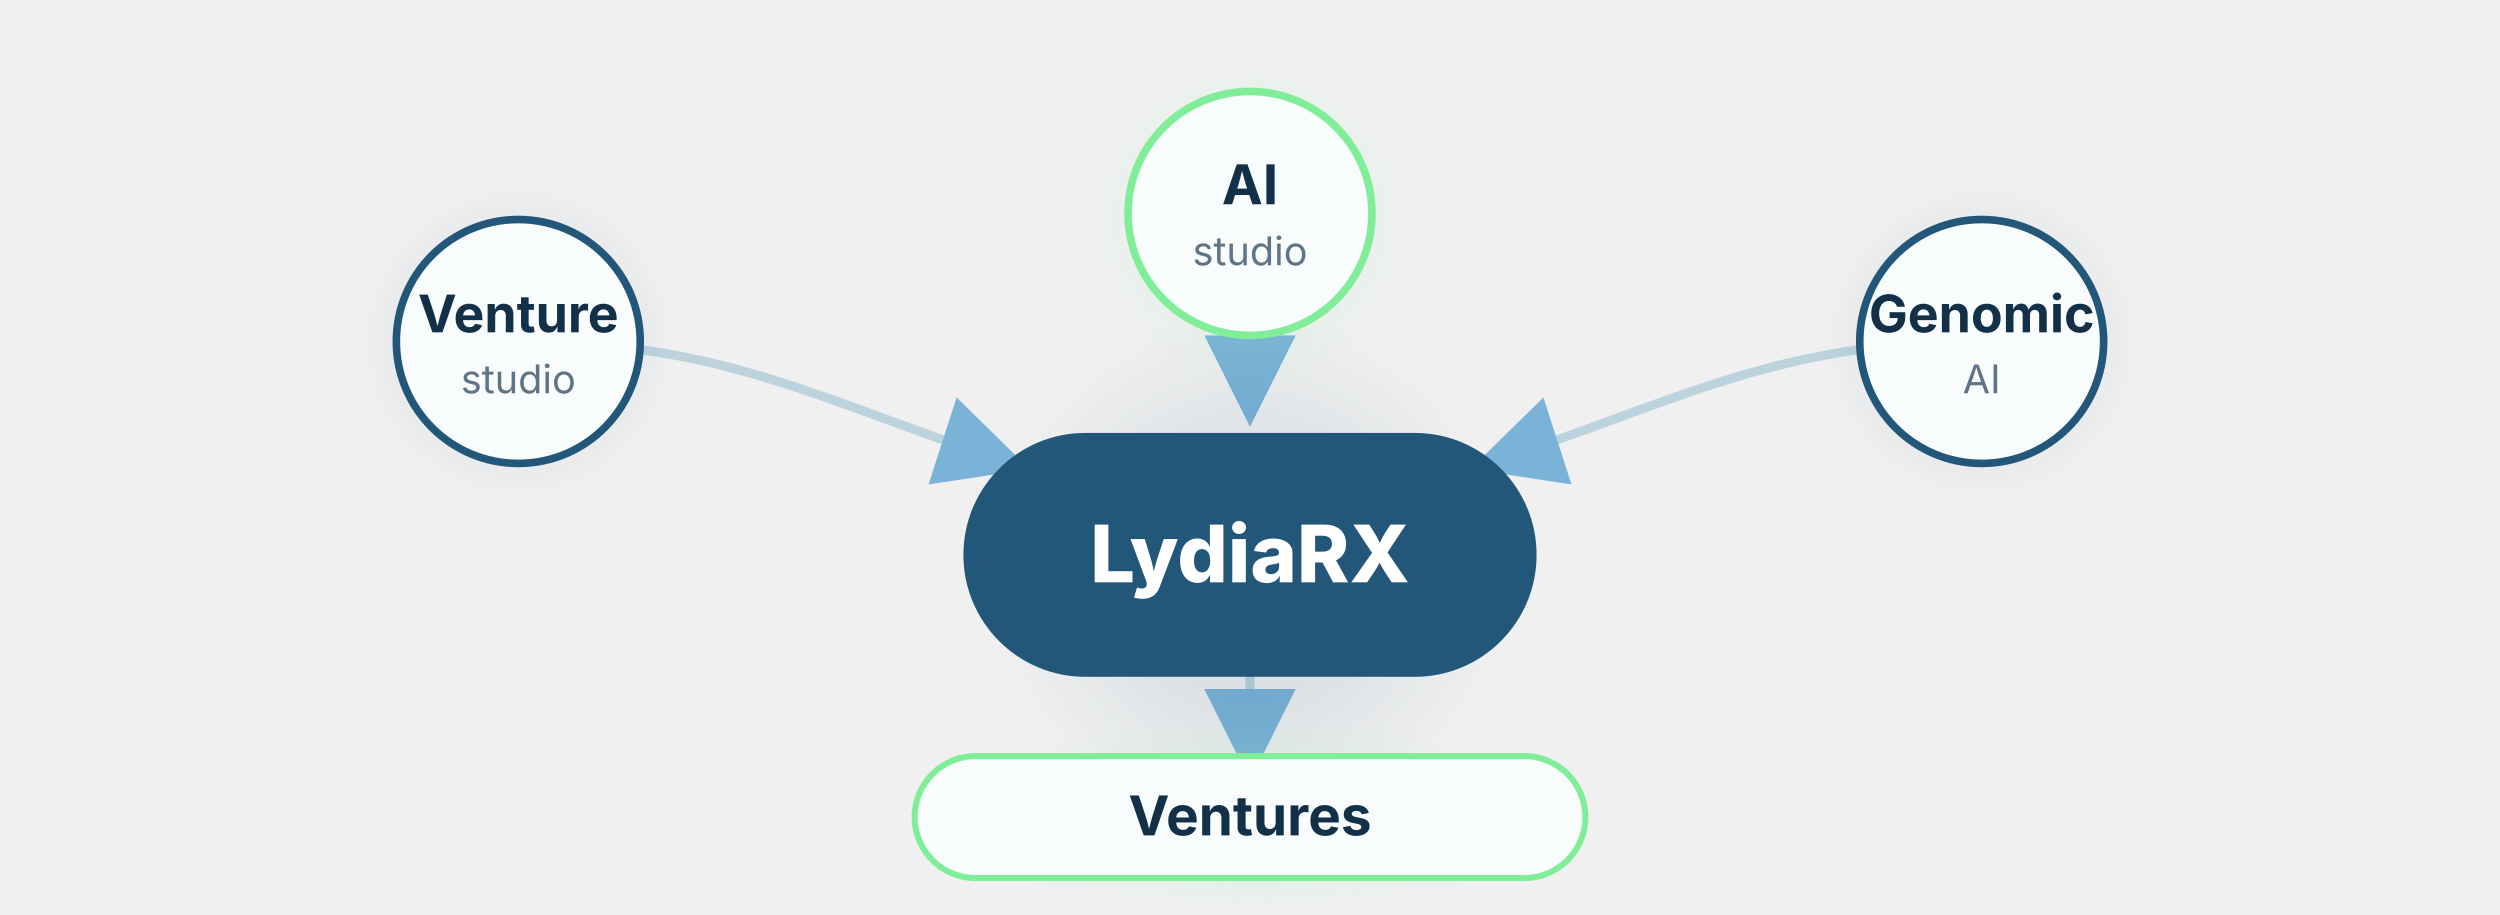
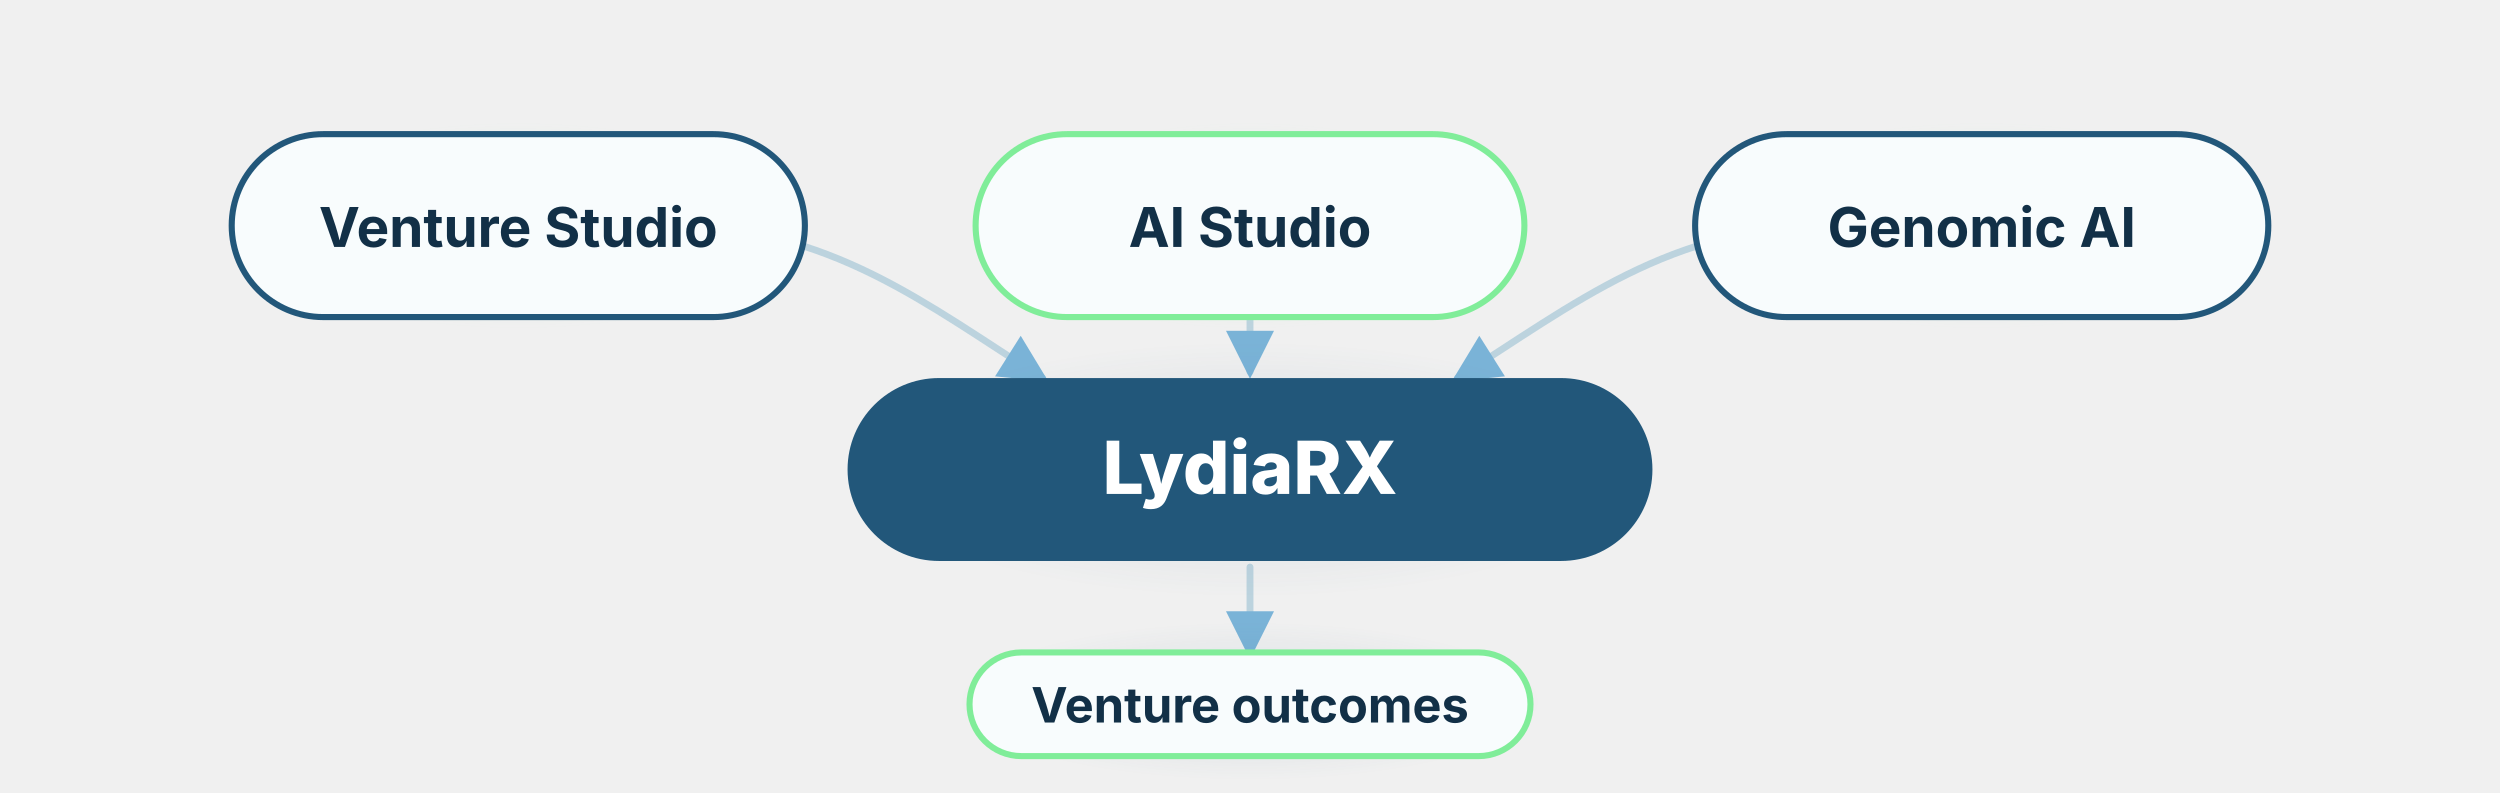
- <svg xmlns="http://www.w3.org/2000/svg" viewBox="0 0 820 300" role="img" aria-labelledby="title desc">
+ <svg xmlns="http://www.w3.org/2000/svg" viewBox="0 0 820 260" role="img" aria-labelledby="title desc">
  <defs>
    <radialGradient id="home-blue" cx="50%" cy="50%" r="50%">
-       <stop offset="0%" stop-color="#22577A" stop-opacity="0.18" />
+       <stop offset="0%" stop-color="#22577A" stop-opacity="0.12" />
      <stop offset="100%" stop-color="#22577A" stop-opacity="0" />
    </radialGradient>
    <radialGradient id="home-green" cx="50%" cy="50%" r="50%">
-       <stop offset="0%" stop-color="#80ED99" stop-opacity="0.24" />
+       <stop offset="0%" stop-color="#80ED99" stop-opacity="0.16" />
      <stop offset="100%" stop-color="#80ED99" stop-opacity="0" />
    </radialGradient>
-     <marker id="home-arrow" markerWidth="10" markerHeight="10" refX="8" refY="5" orient="auto">
-       <path d="M0 0 10 5 0 10Z" fill="#7AB3D7" />
+     <marker id="home-arrow" markerWidth="7" markerHeight="7" refX="6" refY="3.5" orient="auto">
+       <path d="M0 0 7 3.5 0 7Z" fill="#7AB3D7" />
    </marker>
  </defs>
-   <g fill="none" stroke="#BCD3DE" stroke-width="3" stroke-linecap="round" marker-end="url(#home-arrow)">
-     <path d="M170 112 C238 112 270 132 332 152" />
-     <path d="M410 72 V134" />
-     <path d="M650 112 C582 112 550 132 488 152" />
-     <path d="M410 222 V250" />
+   <g fill="none" stroke="#BCD3DE" stroke-width="2.25" stroke-linecap="round" marker-end="url(#home-arrow)">
+     <path d="M220 74 C272 74 304 100 342 124" />
+     <path d="M410 74 V122" />
+     <path d="M600 74 C548 74 516 100 478 124" />
+     <path d="M410 186 V214" />
+   </g>
+   <g fill="url(#home-green)">
+     <ellipse cx="170" cy="74" rx="92" ry="34" />
+     <ellipse cx="410" cy="74" rx="84" ry="34" />
+     <ellipse cx="650" cy="74" rx="92" ry="34" />
  </g>
  <g fill="url(#home-blue)">
-     <circle cx="170" cy="112" r="52" />
-     <circle cx="650" cy="112" r="52" />
-     <circle cx="410" cy="188" r="86" />
-   </g>
-   <g fill="url(#home-green)">
-     <circle cx="410" cy="72" r="54" />
-     <ellipse cx="410" cy="268" rx="104" ry="32" />
+     <ellipse cx="410" cy="154" rx="130" ry="42" />
+     <ellipse cx="410" cy="230" rx="96" ry="26" />
  </g>
  <g font-family="-apple-system,BlinkMacSystemFont,'Segoe UI',sans-serif" text-anchor="middle">
-     <g transform="translate(118 60)">
-       <circle cx="52" cy="52" r="40" fill="#F8FCFD" stroke="#22577A" stroke-width="2.5" />
-       <text x="52" y="49" fill="#123047" font-size="17" font-weight="700">Venture</text>
-       <text x="52" y="69" fill="#607488" font-size="13">studio</text>
+     <g transform="translate(76 44)">
+       <rect width="188" height="60" rx="30" fill="#F8FCFD" stroke="#22577A" stroke-width="2" />
+       <text x="94" y="37" fill="#123047" font-size="18" font-weight="700">Venture Studio</text>
    </g>
-     <g transform="translate(358 18)">
-       <circle cx="52" cy="52" r="40" fill="#F8FCFD" stroke="#80ED99" stroke-width="2.5" />
-       <text x="52" y="49" fill="#123047" font-size="18" font-weight="700">AI</text>
-       <text x="52" y="69" fill="#607488" font-size="13">studio</text>
+     <g transform="translate(320 44)">
+       <rect width="180" height="60" rx="30" fill="#F8FCFD" stroke="#80ED99" stroke-width="2" />
+       <text x="90" y="37" fill="#123047" font-size="18" font-weight="700">AI Studio</text>
    </g>
-     <g transform="translate(598 60)">
-       <circle cx="52" cy="52" r="40" fill="#F8FCFD" stroke="#22577A" stroke-width="2.5" />
-       <text x="52" y="49" fill="#123047" font-size="17" font-weight="700">Genomic</text>
-       <text x="52" y="69" fill="#607488" font-size="13">AI</text>
+     <g transform="translate(556 44)">
+       <rect width="188" height="60" rx="30" fill="#F8FCFD" stroke="#22577A" stroke-width="2" />
+       <text x="94" y="37" fill="#123047" font-size="18" font-weight="700">Genomic AI</text>
    </g>
-     <g transform="translate(316 142)">
-       <rect width="188" height="80" rx="40" fill="#22577A" />
-       <text x="94" y="49" fill="#FFFFFF" font-size="26" font-weight="800">LydiaRX</text>
+     <g transform="translate(278 124)">
+       <rect width="264" height="60" rx="30" fill="#22577A" />
+       <text x="132" y="38" fill="#FFFFFF" font-size="24" font-weight="800">LydiaRX</text>
    </g>
-     <g transform="translate(300 248)">
-       <rect width="220" height="40" rx="20" fill="#F8FCFD" stroke="#80ED99" stroke-width="2" />
-       <text x="110" y="26" fill="#123047" font-size="18" font-weight="700">Ventures</text>
+     <g transform="translate(318 214)">
+       <rect width="184" height="34" rx="17" fill="#F8FCFD" stroke="#80ED99" stroke-width="2" />
+       <text x="92" y="23" fill="#123047" font-size="16" font-weight="700">Venture outcomes</text>
    </g>
  </g>
</svg>
